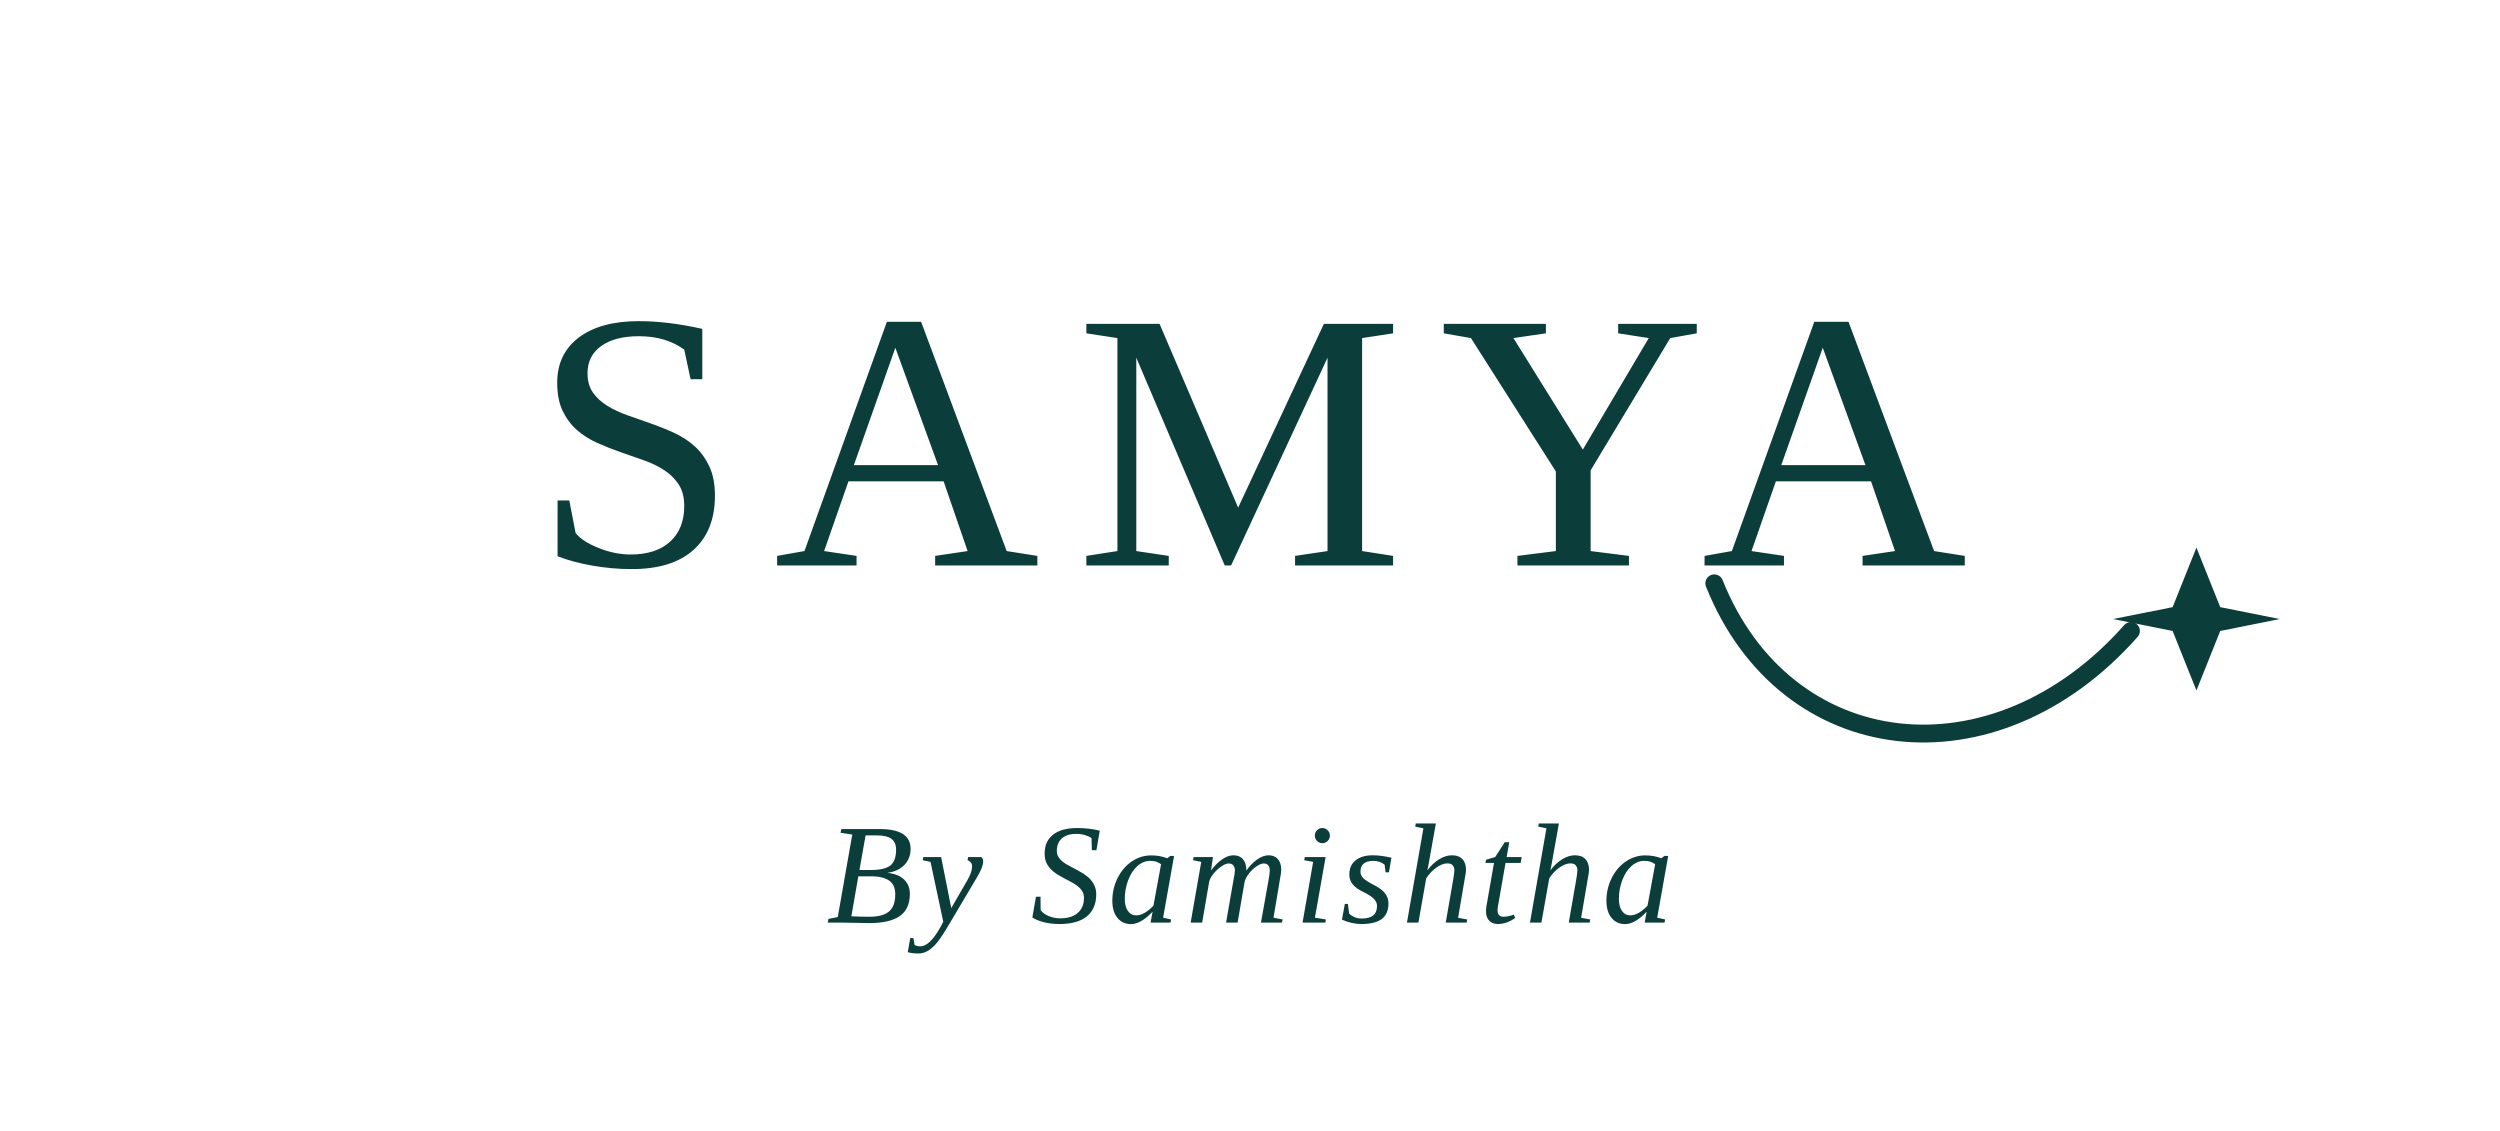
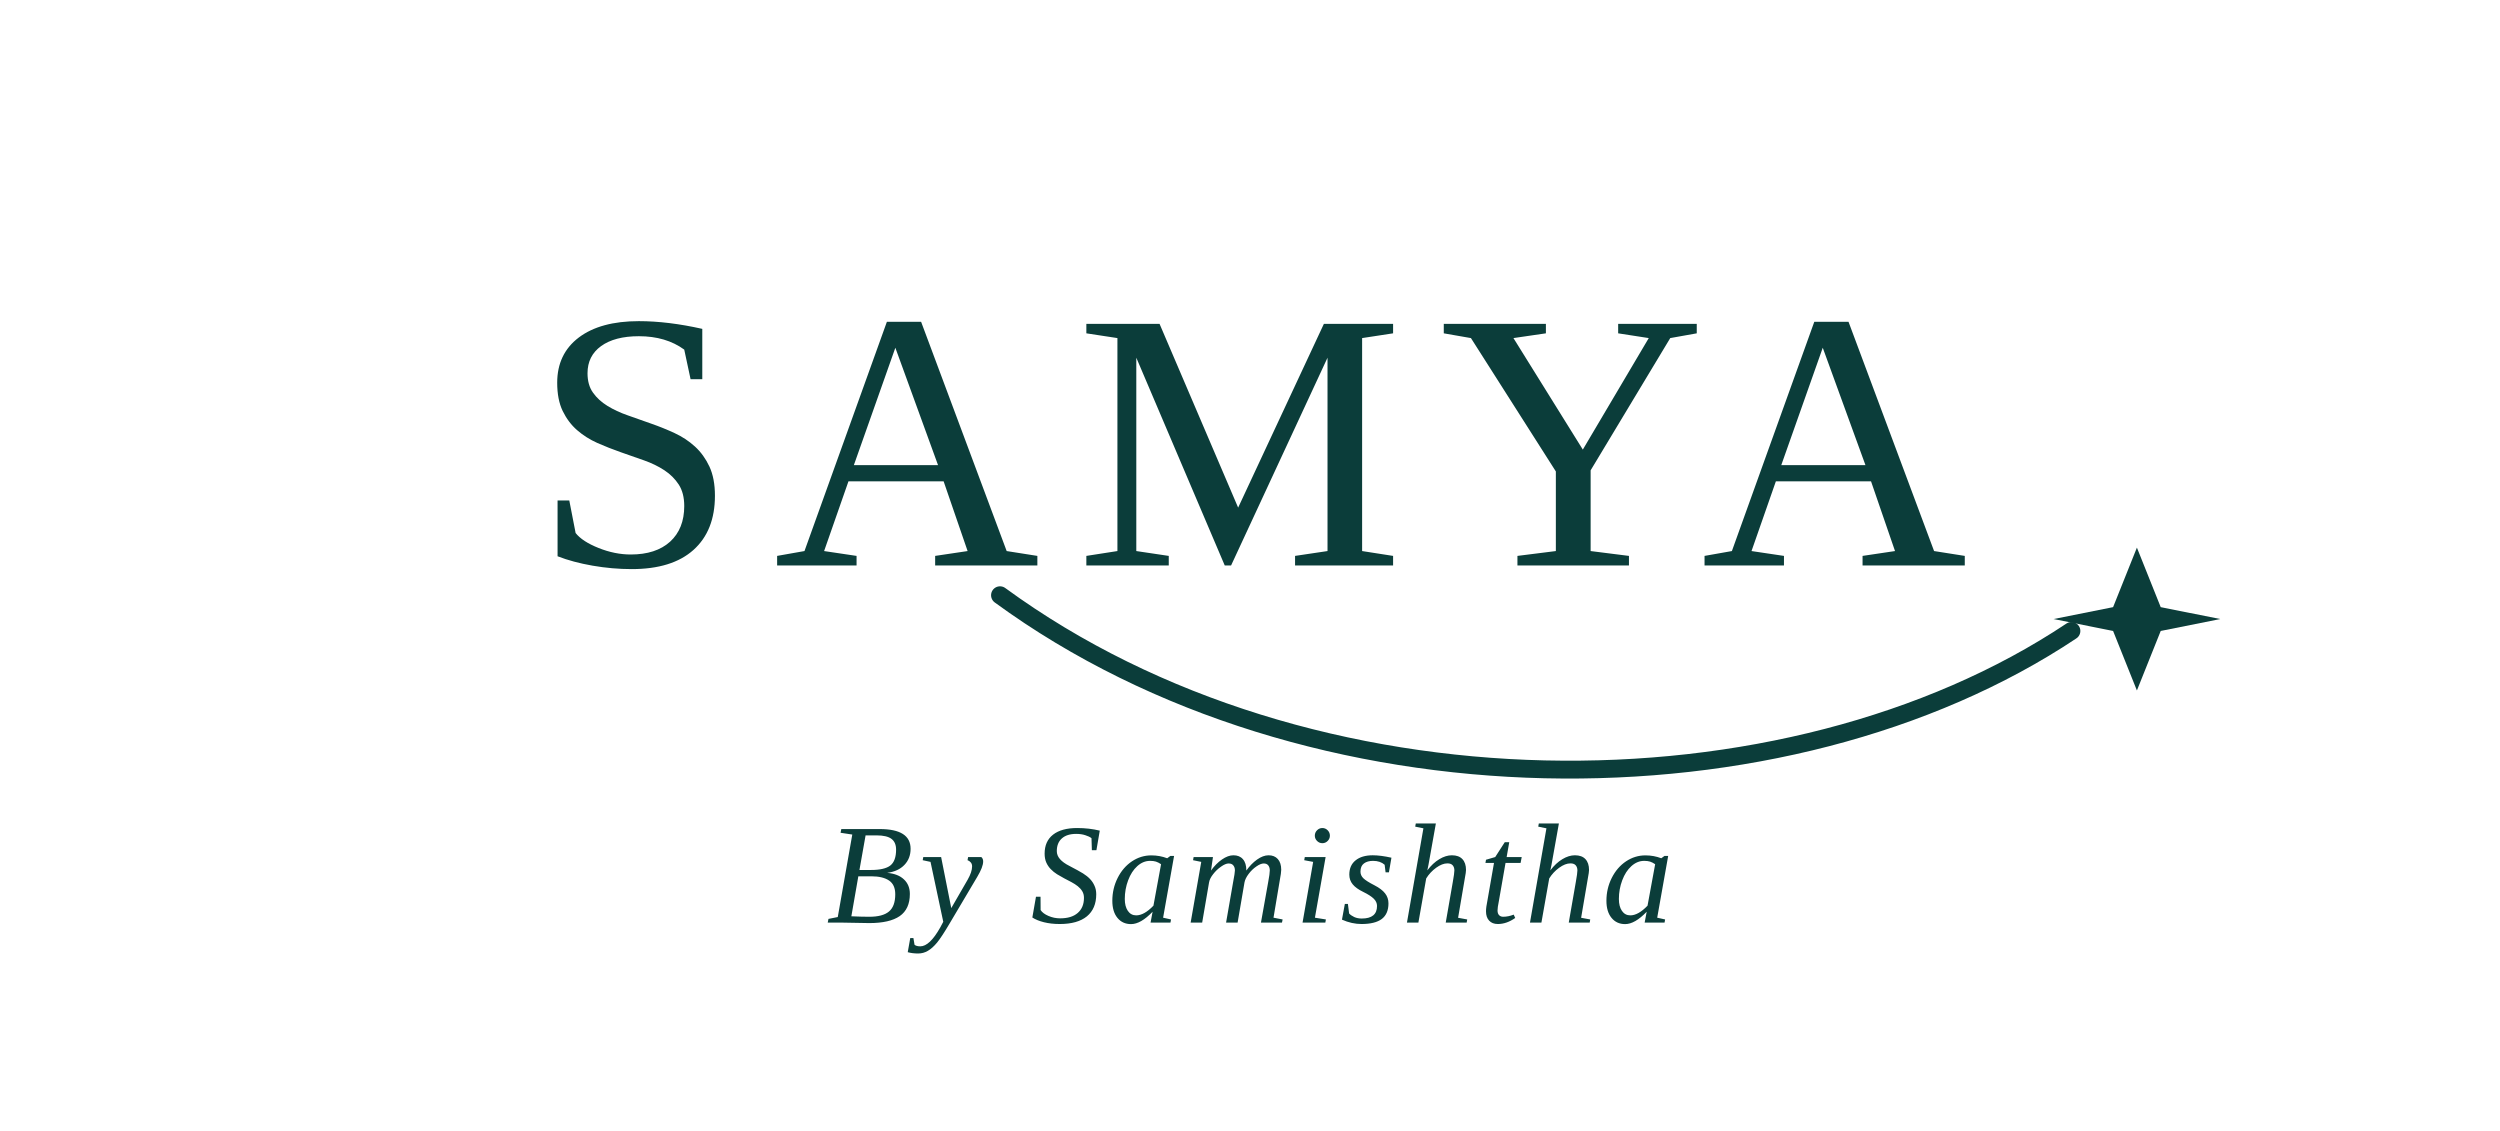
<svg xmlns="http://www.w3.org/2000/svg" viewBox="0 0 420 190" width="420" height="190">
  <defs>
    <style>
      .brand-word { font-family: Georgia, 'Playfair Display', 'Times New Roman', serif; }
    </style>
  </defs>
  <text x="210" y="95" text-anchor="middle" class="brand-word" font-size="62" font-weight="400" letter-spacing="6" fill="#0b3d3a">SAMYA</text>
-   <path d="M 288 98 C 300 128, 335 132, 358 106" fill="none" stroke="#0b3d3a" stroke-width="3" stroke-linecap="round" />
-   <path d="M 369 92 L 373 102 L 383 104 L 373 106 L 369 116 L 365 106 L 355 104 L 365 102 Z" fill="#0b3d3a" />
+   <path d="M 168 100 C 220 138, 300 138, 348 106" fill="none" stroke="#0b3d3a" stroke-width="3" stroke-linecap="round" />
+   <path d="M 359 92 L 363 102 L 373 104 L 363 106 L 359 116 L 355 106 L 345 104 L 355 102 Z" fill="#0b3d3a" />
  <text x="210" y="155" text-anchor="middle" class="brand-word" font-style="italic" font-size="24" letter-spacing="1" fill="#0b3d3a">By Samishtha</text>
</svg>
